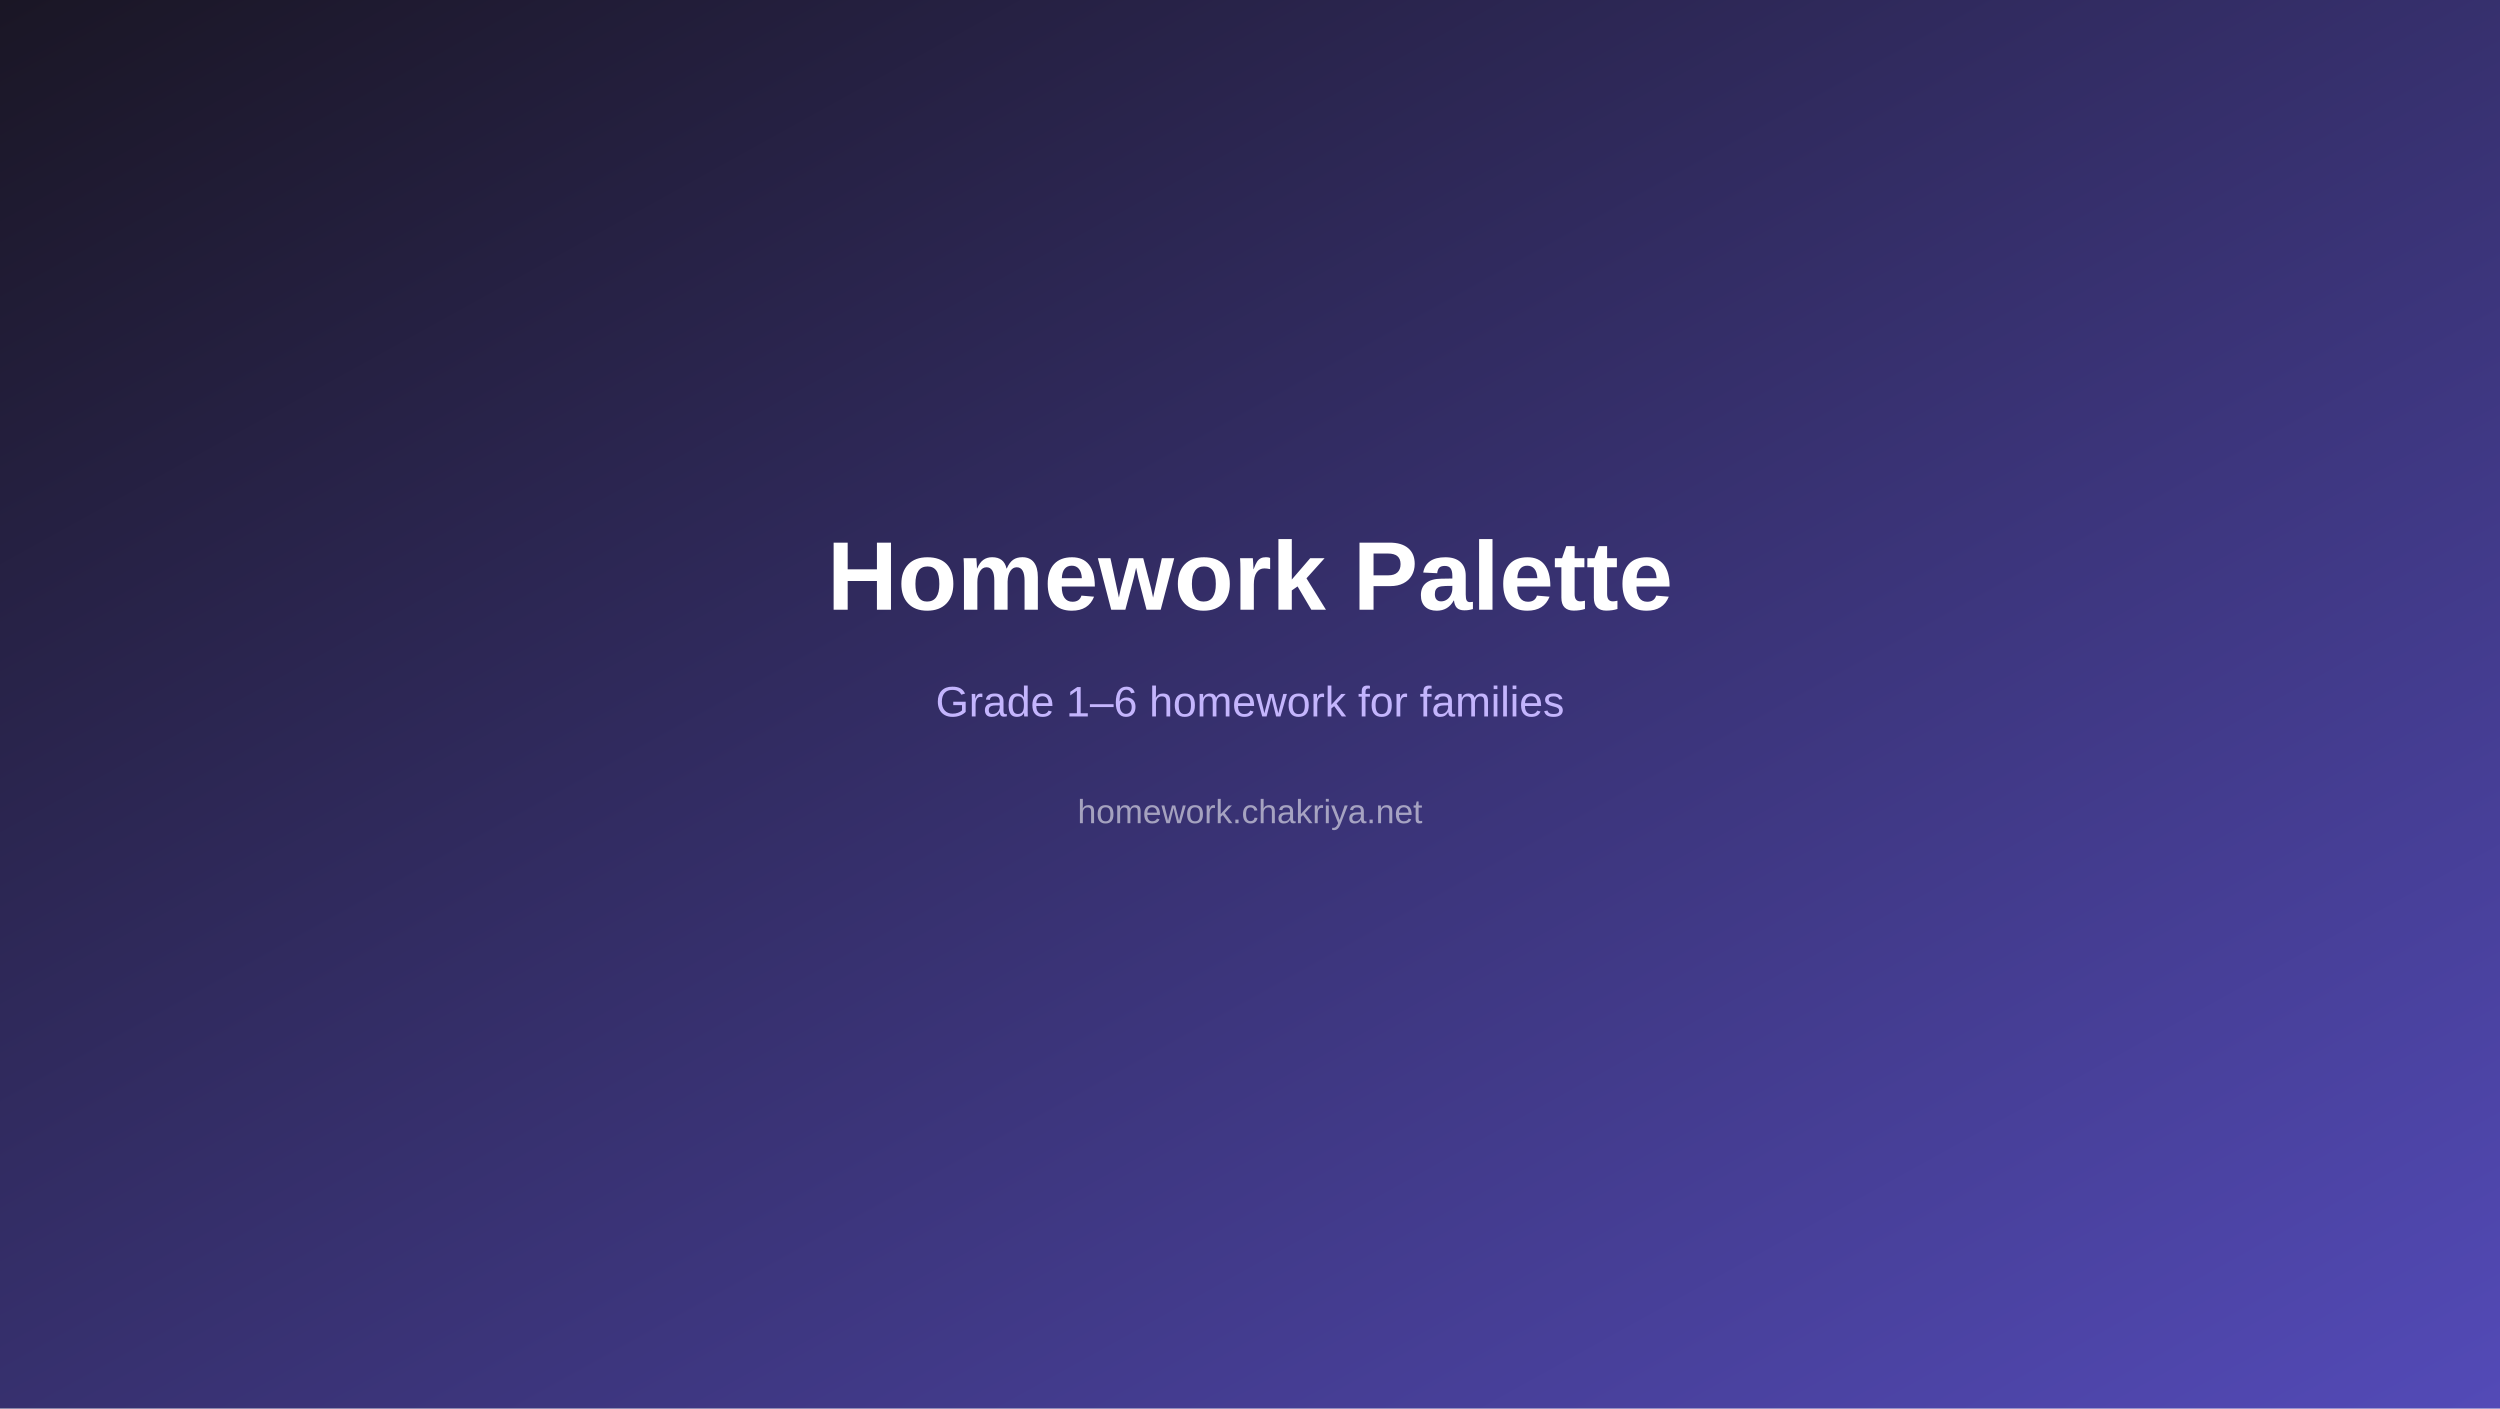
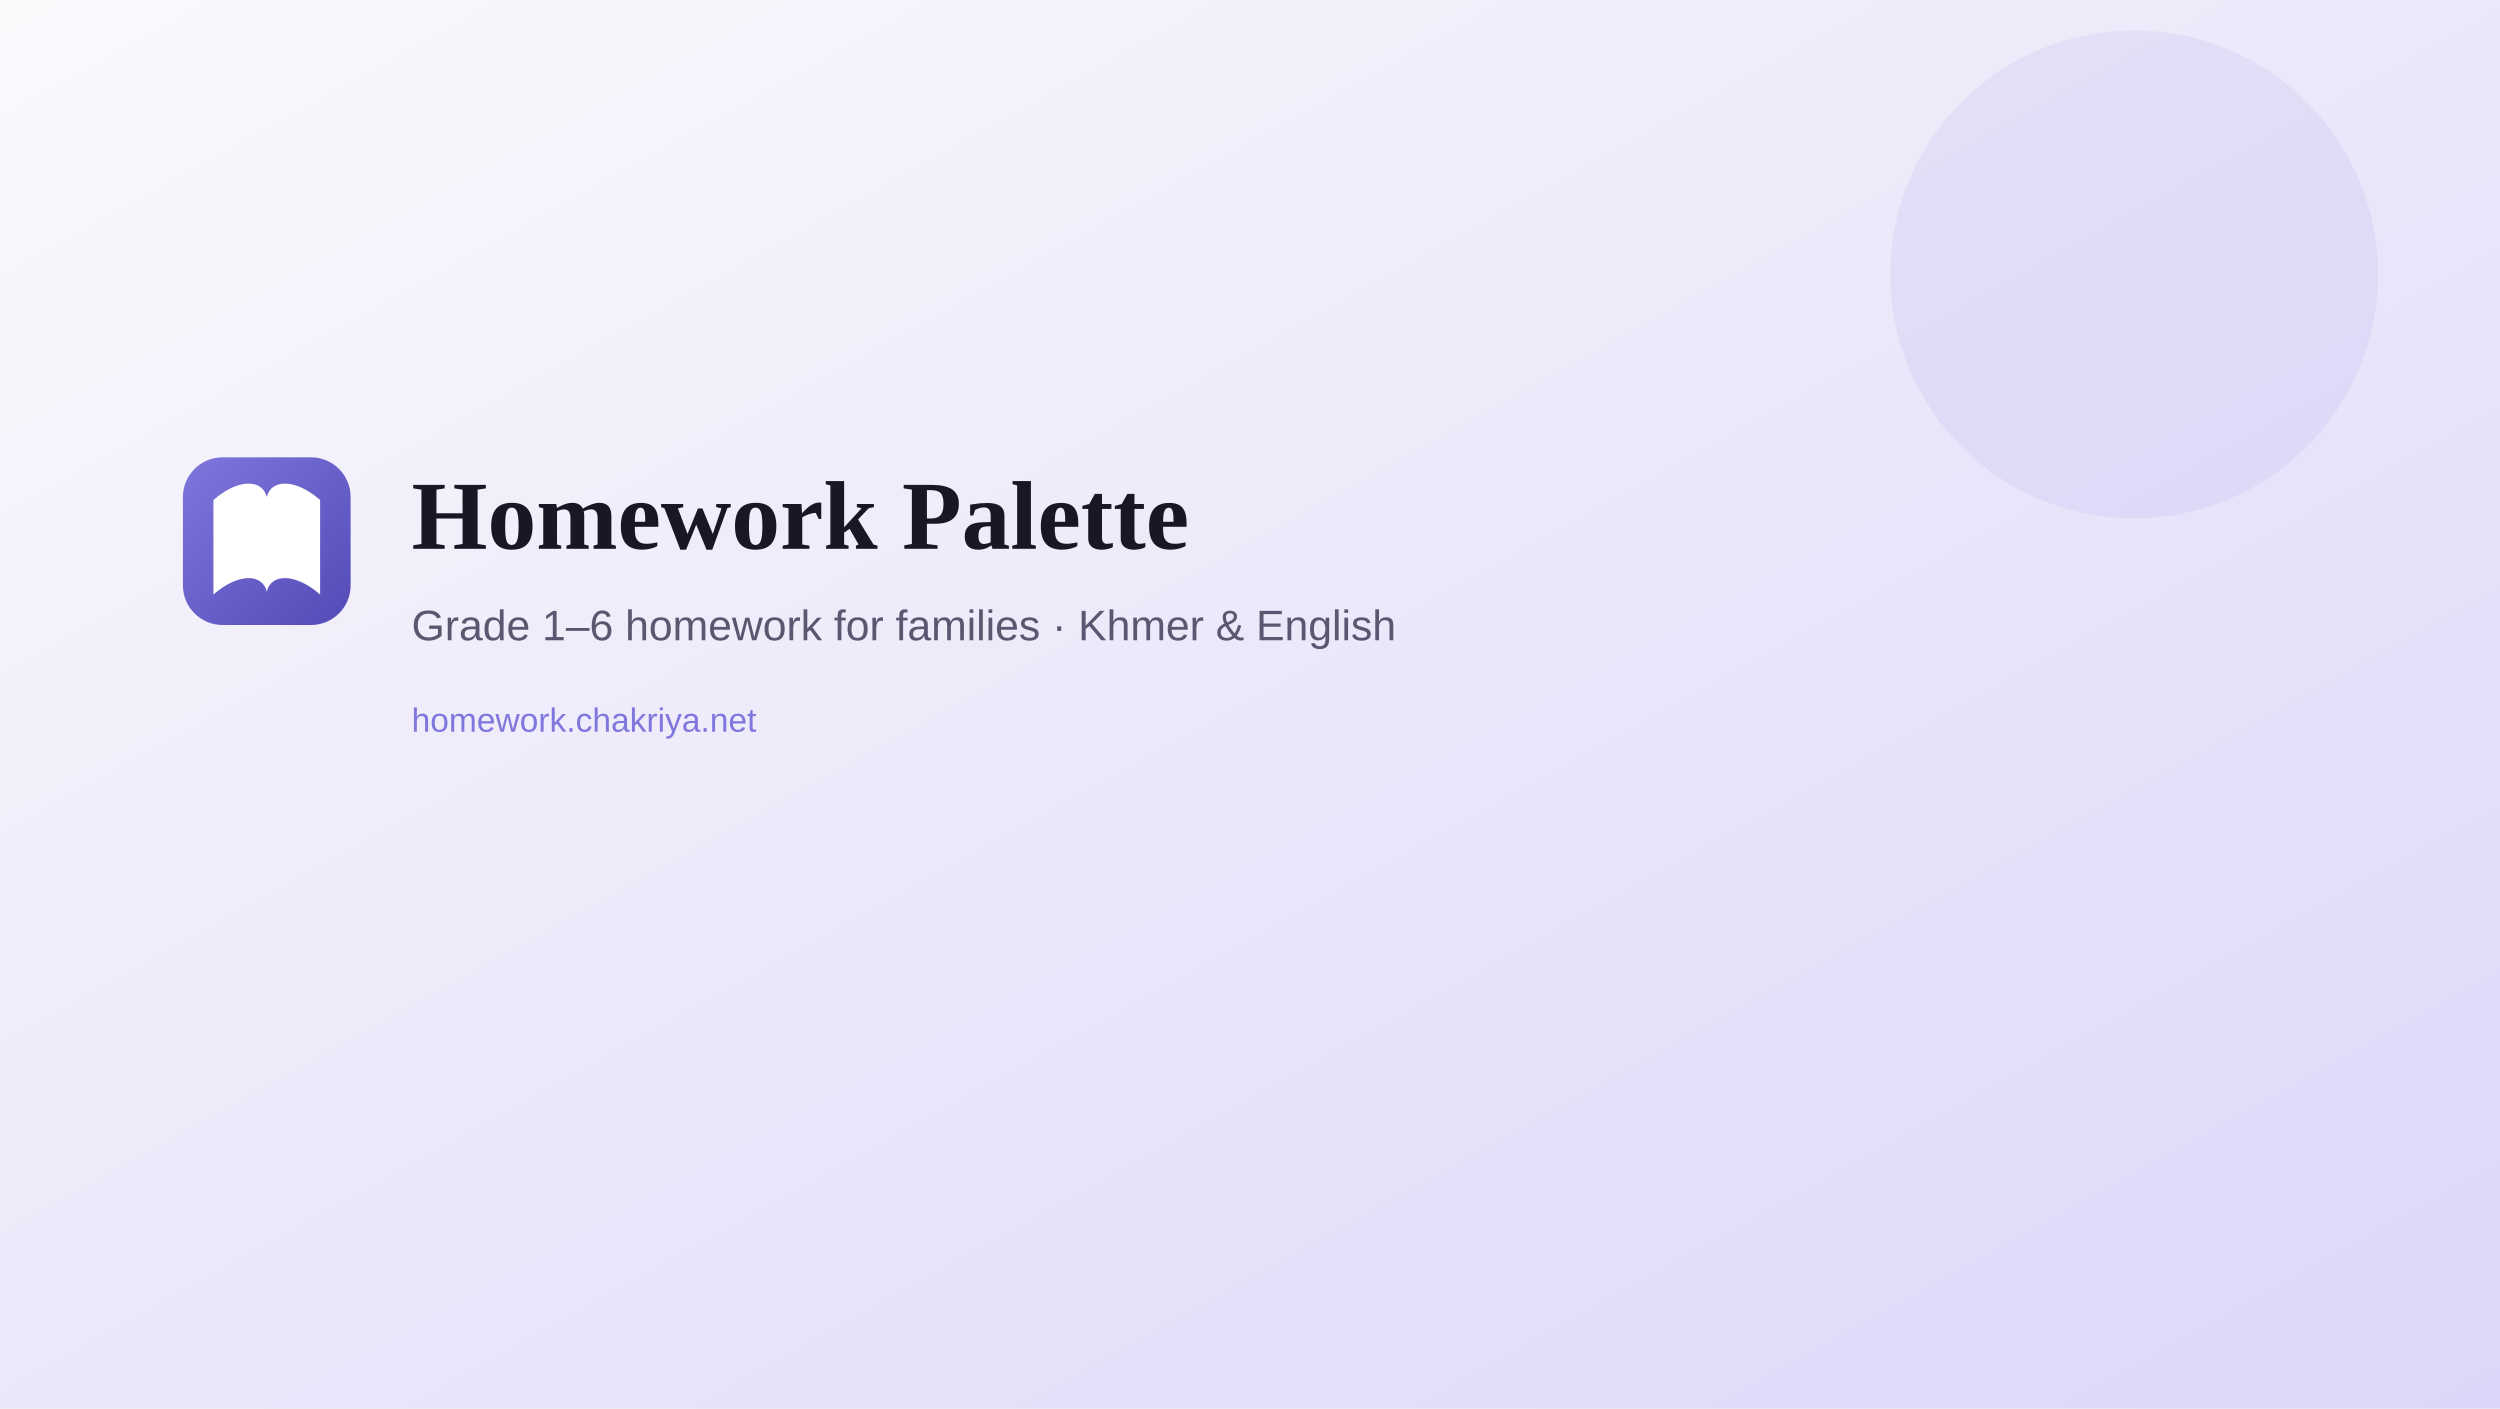
<svg xmlns="http://www.w3.org/2000/svg" width="1640" height="924" viewBox="0 0 1640 924">
  <defs>
    <linearGradient id="bg" x1="0%" y1="0%" x2="100%" y2="100%">
-       <stop offset="0%" style="stop-color:#1a1625" />
-       <stop offset="100%" style="stop-color:#534ab7" />
+       <stop offset="0%" stop-color="#faf9fc" />
+       <stop offset="100%" stop-color="#ddd6f8" />
+     </linearGradient>
+     <linearGradient id="tile" x1="0%" y1="0%" x2="100%" y2="100%">
+       <stop offset="0%" stop-color="#7f77dd" />
+       <stop offset="100%" stop-color="#534ab7" />
    </linearGradient>
  </defs>
  <rect width="1640" height="924" fill="url(#bg)" />
-   <text x="820" y="400" text-anchor="middle" font-family="'Segoe UI', Arial, sans-serif" font-size="64" font-weight="800" fill="white">Homework Palette</text>
-   <text x="820" y="470" text-anchor="middle" font-family="'Segoe UI', Arial, sans-serif" font-size="28" fill="#c4b5fd">Grade 1–6 homework for families</text>
-   <text x="820" y="540" text-anchor="middle" font-family="'Segoe UI', Arial, sans-serif" font-size="22" fill="rgba(255,255,255,0.55)">homework.chakriya.net</text>
+   <circle cx="1400" cy="180" r="160" fill="#7f77dd" opacity="0.10" />
+   <rect x="120" y="300" width="110" height="110" rx="26" fill="url(#tile)" />
+   <path d="M140,328 C156,314 172,314 175,326 C178,314 194,314 210,328 L210,390 C194,376 178,376 175,388 C172,376 156,376 140,390 Z" fill="#fff" />
+   <text x="270" y="360" font-family="Georgia, 'Times New Roman', serif" font-size="64" font-weight="700" fill="#1a1625">Homework Palette</text>
+   <text x="270" y="420" font-family="'Segoe UI', Arial, sans-serif" font-size="28" fill="#5c5670">Grade 1–6 homework for families · Khmer &amp; English</text>
+   <text x="270" y="480" font-family="'Segoe UI', Arial, sans-serif" font-size="22" fill="#7f77dd">homework.chakriya.net</text>
</svg>
